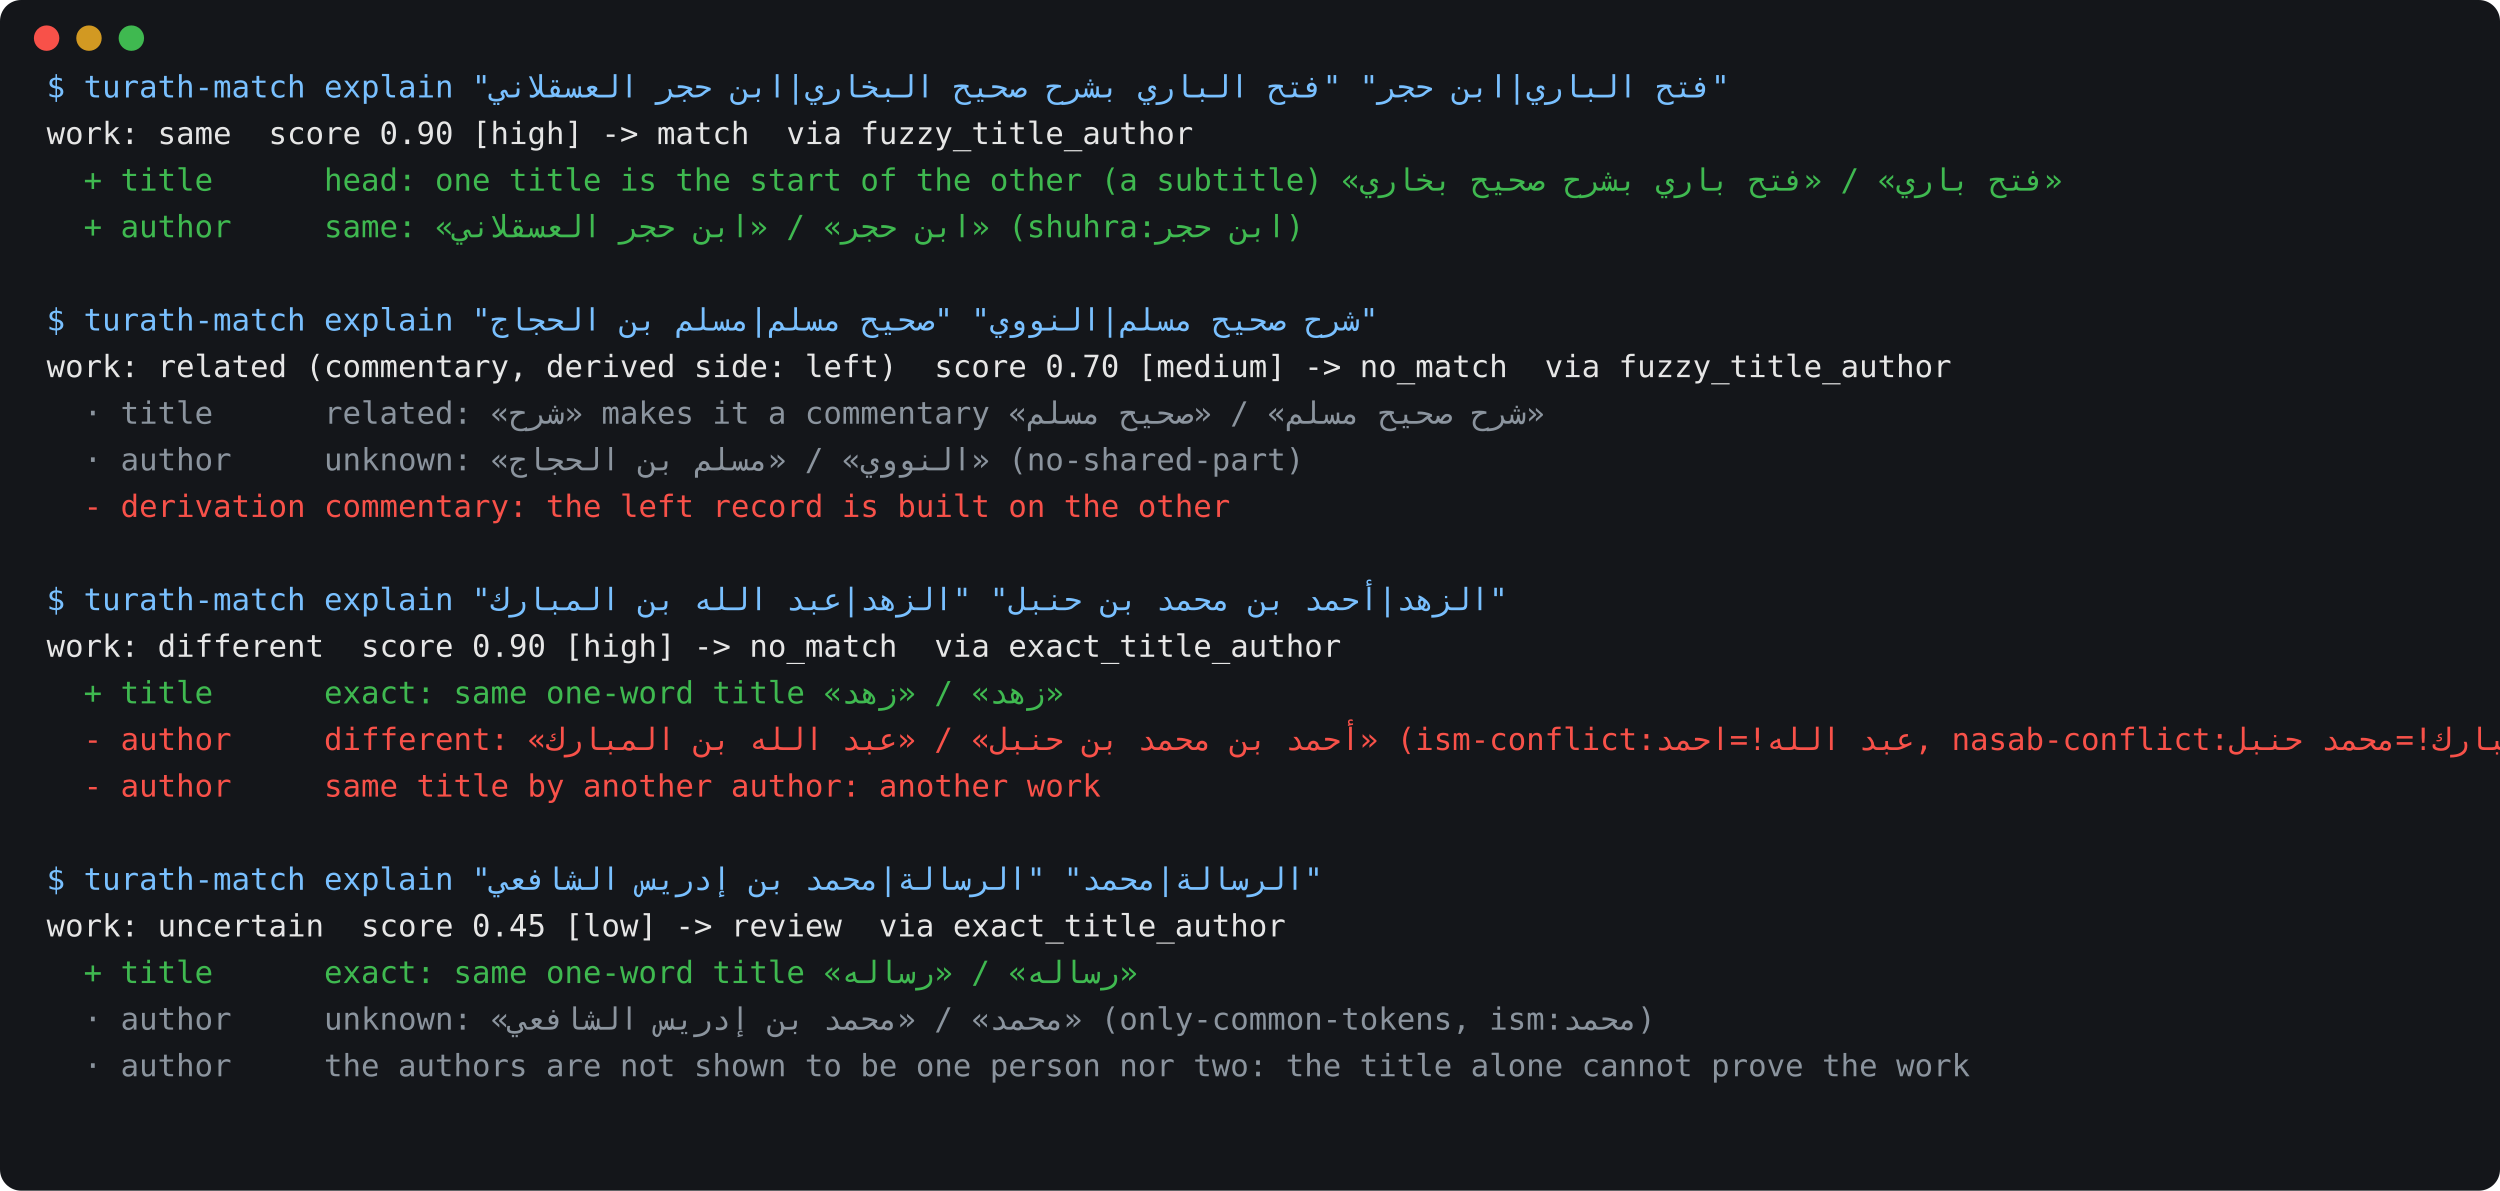
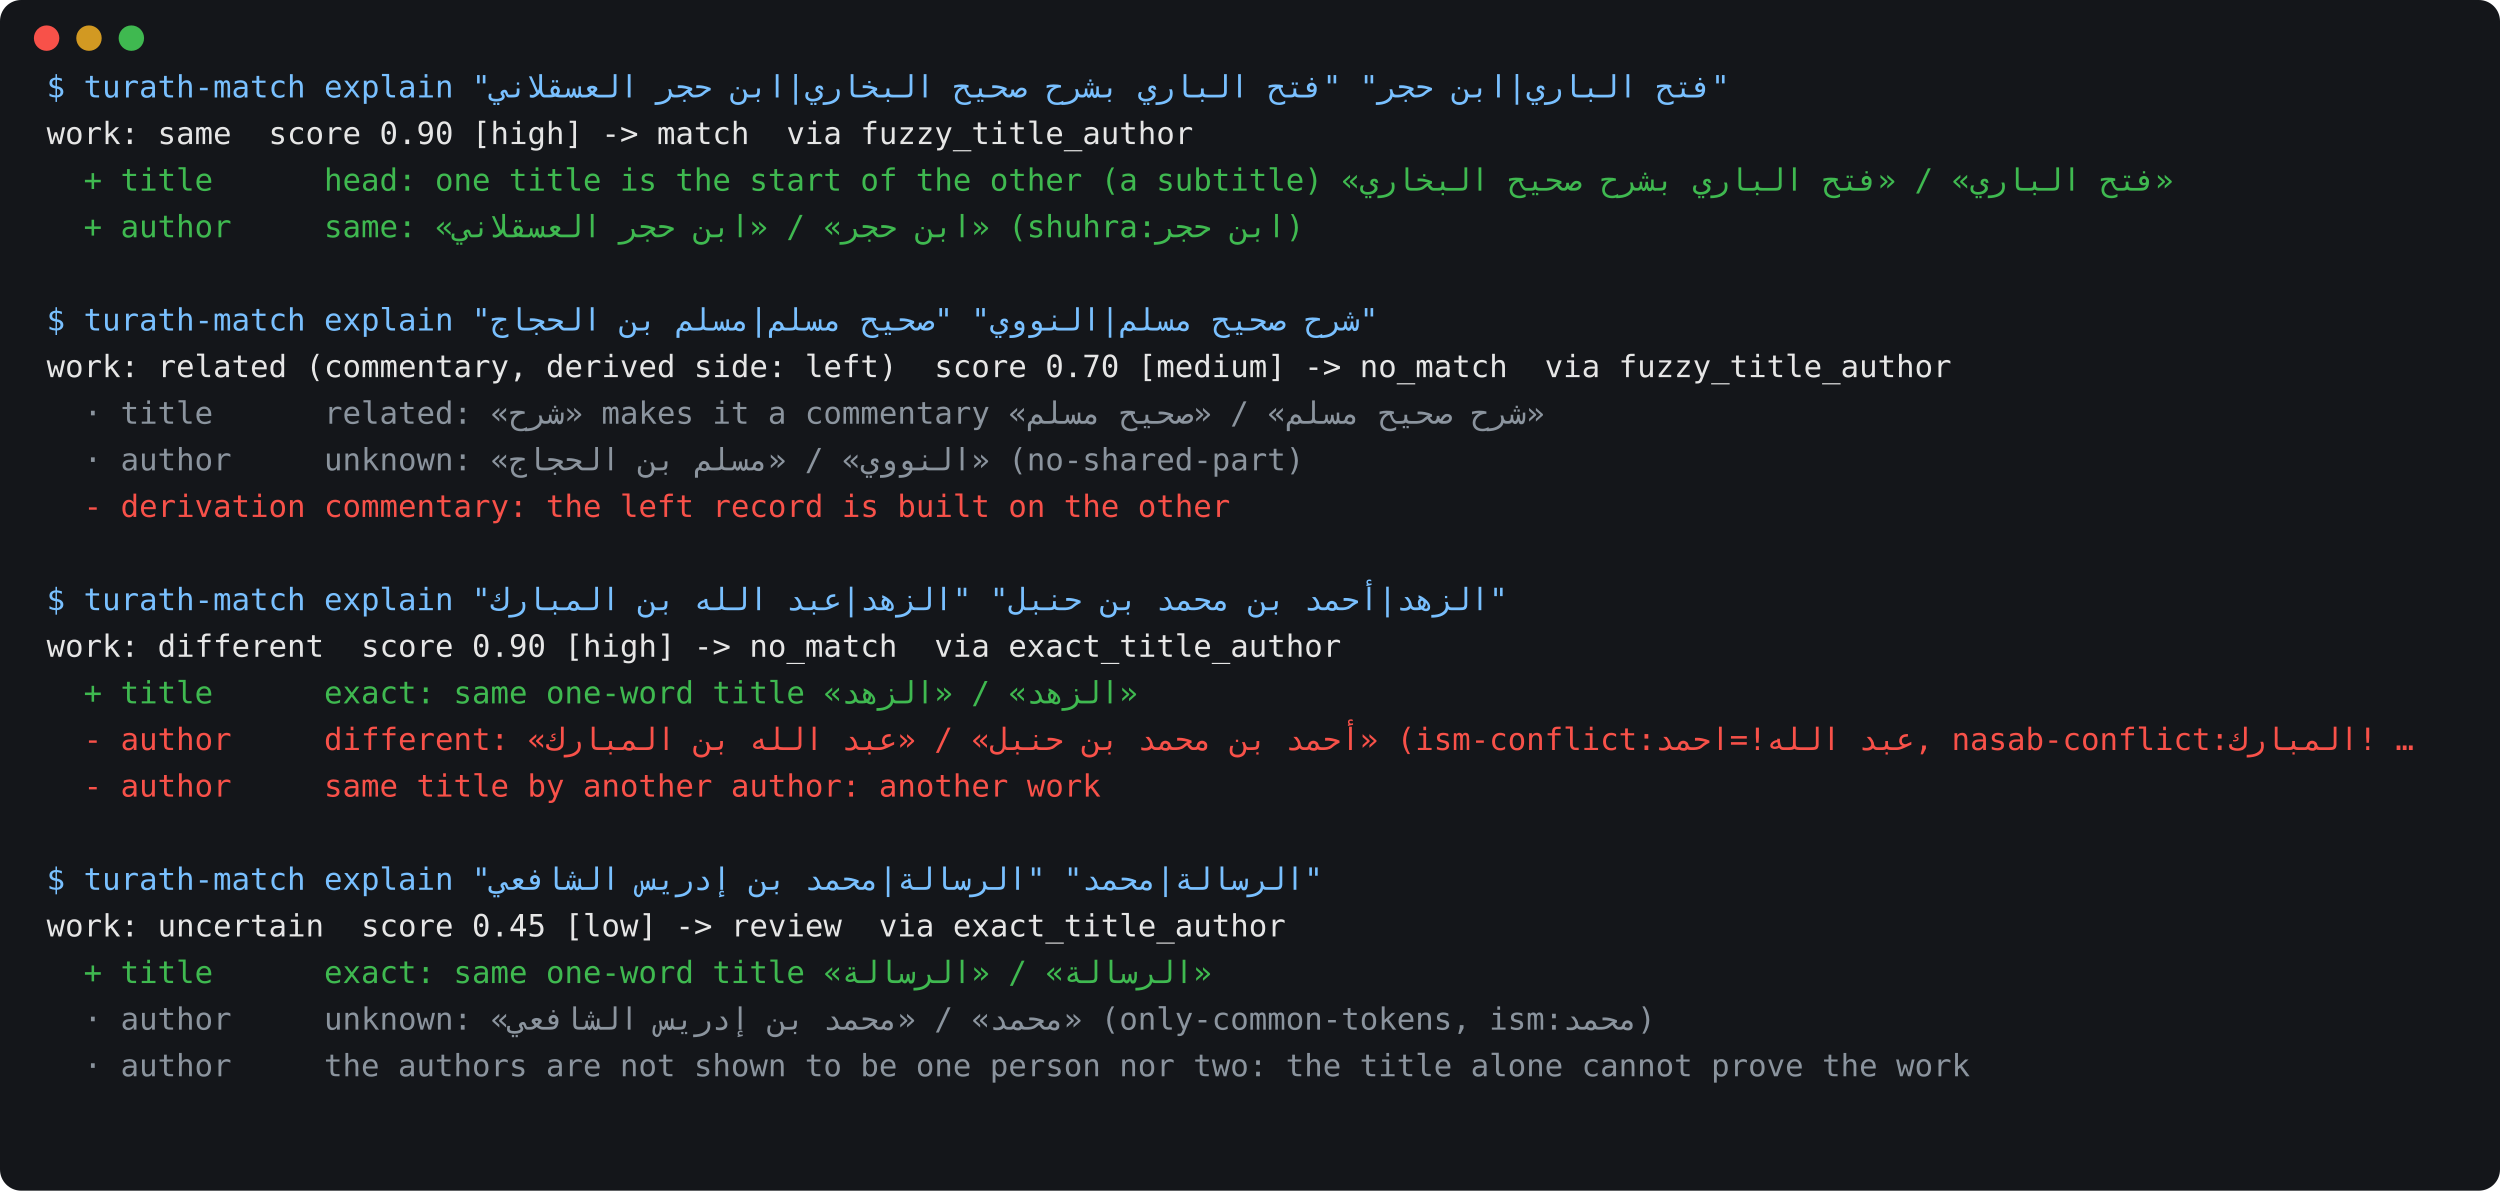
<svg xmlns="http://www.w3.org/2000/svg" width="1180" height="562" viewBox="0 0 1180 562" font-family="DejaVu Sans Mono, Menlo, Consolas, monospace" font-size="14.5">
  <rect width="100%" height="100%" rx="10" fill="#14161a" />
  <circle cx="22" cy="18" r="6" fill="#f85149" />
  <circle cx="42" cy="18" r="6" fill="#d29922" />
  <circle cx="62" cy="18" r="6" fill="#3fb950" />
  <text x="22" y="46" fill="#79c0ff" xml:space="preserve" direction="ltr" unicode-bidi="plaintext">$ turath-match explain "فتح الباري|ابن حجر" "فتح الباري بشرح صحيح البخاري|ابن حجر العسقلاني"</text>
  <text x="22" y="68" fill="#e6e6e6" xml:space="preserve" direction="ltr" unicode-bidi="plaintext">work: same  score 0.90 [high] -&gt; match  via fuzzy_title_author</text>
-   <text x="22" y="90" fill="#3fb950" xml:space="preserve" direction="ltr" unicode-bidi="plaintext">  + title      head: one title is the start of the other (a subtitle) «فتح باري» / «فتح باري بشرح صحيح بخاري»</text>
+   <text x="22" y="90" fill="#3fb950" xml:space="preserve" direction="ltr" unicode-bidi="plaintext">  + title      head: one title is the start of the other (a subtitle) «فتح الباري» / «فتح الباري بشرح صحيح البخاري»</text>
  <text x="22" y="112" fill="#3fb950" xml:space="preserve" direction="ltr" unicode-bidi="plaintext">  + author     same: «ابن حجر» / «ابن حجر العسقلاني» (shuhra:ابن حجر)</text>
  <text x="22" y="134" fill="#e6e6e6" xml:space="preserve" direction="ltr" unicode-bidi="plaintext" />
  <text x="22" y="156" fill="#79c0ff" xml:space="preserve" direction="ltr" unicode-bidi="plaintext">$ turath-match explain "شرح صحيح مسلم|النووي" "صحيح مسلم|مسلم بن الحجاج"</text>
  <text x="22" y="178" fill="#e6e6e6" xml:space="preserve" direction="ltr" unicode-bidi="plaintext">work: related (commentary, derived side: left)  score 0.70 [medium] -&gt; no_match  via fuzzy_title_author</text>
  <text x="22" y="200" fill="#8b949e" xml:space="preserve" direction="ltr" unicode-bidi="plaintext">  · title      related: «شرح» makes it a commentary «شرح صحيح مسلم» / «صحيح مسلم»</text>
  <text x="22" y="222" fill="#8b949e" xml:space="preserve" direction="ltr" unicode-bidi="plaintext">  · author     unknown: «النووي» / «مسلم بن الحجاج» (no-shared-part)</text>
  <text x="22" y="244" fill="#f85149" xml:space="preserve" direction="ltr" unicode-bidi="plaintext">  - derivation commentary: the left record is built on the other</text>
  <text x="22" y="266" fill="#e6e6e6" xml:space="preserve" direction="ltr" unicode-bidi="plaintext" />
  <text x="22" y="288" fill="#79c0ff" xml:space="preserve" direction="ltr" unicode-bidi="plaintext">$ turath-match explain "الزهد|أحمد بن محمد بن حنبل" "الزهد|عبد الله بن المبارك"</text>
  <text x="22" y="310" fill="#e6e6e6" xml:space="preserve" direction="ltr" unicode-bidi="plaintext">work: different  score 0.90 [high] -&gt; no_match  via exact_title_author</text>
-   <text x="22" y="332" fill="#3fb950" xml:space="preserve" direction="ltr" unicode-bidi="plaintext">  + title      exact: same one-word title «زهد» / «زهد»</text>
-   <text x="22" y="354" fill="#f85149" xml:space="preserve" direction="ltr" unicode-bidi="plaintext">  - author     different: «أحمد بن محمد بن حنبل» / «عبد الله بن المبارك» (ism-conflict:عبد الله!=احمد, nasab-conflict:المبارك!=محمد حنبل)</text>
+   <text x="22" y="332" fill="#3fb950" xml:space="preserve" direction="ltr" unicode-bidi="plaintext">  + title      exact: same one-word title «الزهد» / «الزهد»</text>
+   <text x="22" y="354" fill="#f85149" xml:space="preserve" direction="ltr" unicode-bidi="plaintext">  - author     different: «أحمد بن محمد بن حنبل» / «عبد الله بن المبارك» (ism-conflict:عبد الله!=احمد, nasab-conflict:المبارك! …</text>
  <text x="22" y="376" fill="#f85149" xml:space="preserve" direction="ltr" unicode-bidi="plaintext">  - author     same title by another author: another work</text>
  <text x="22" y="398" fill="#e6e6e6" xml:space="preserve" direction="ltr" unicode-bidi="plaintext" />
  <text x="22" y="420" fill="#79c0ff" xml:space="preserve" direction="ltr" unicode-bidi="plaintext">$ turath-match explain "الرسالة|محمد" "الرسالة|محمد بن إدريس الشافعي"</text>
  <text x="22" y="442" fill="#e6e6e6" xml:space="preserve" direction="ltr" unicode-bidi="plaintext">work: uncertain  score 0.45 [low] -&gt; review  via exact_title_author</text>
-   <text x="22" y="464" fill="#3fb950" xml:space="preserve" direction="ltr" unicode-bidi="plaintext">  + title      exact: same one-word title «رساله» / «رساله»</text>
+   <text x="22" y="464" fill="#3fb950" xml:space="preserve" direction="ltr" unicode-bidi="plaintext">  + title      exact: same one-word title «الرسالة» / «الرسالة»</text>
  <text x="22" y="486" fill="#8b949e" xml:space="preserve" direction="ltr" unicode-bidi="plaintext">  · author     unknown: «محمد» / «محمد بن إدريس الشافعي» (only-common-tokens, ism:محمد)</text>
  <text x="22" y="508" fill="#8b949e" xml:space="preserve" direction="ltr" unicode-bidi="plaintext">  · author     the authors are not shown to be one person nor two: the title alone cannot prove the work</text>
  <text x="22" y="530" fill="#e6e6e6" xml:space="preserve" direction="ltr" unicode-bidi="plaintext" />
</svg>
